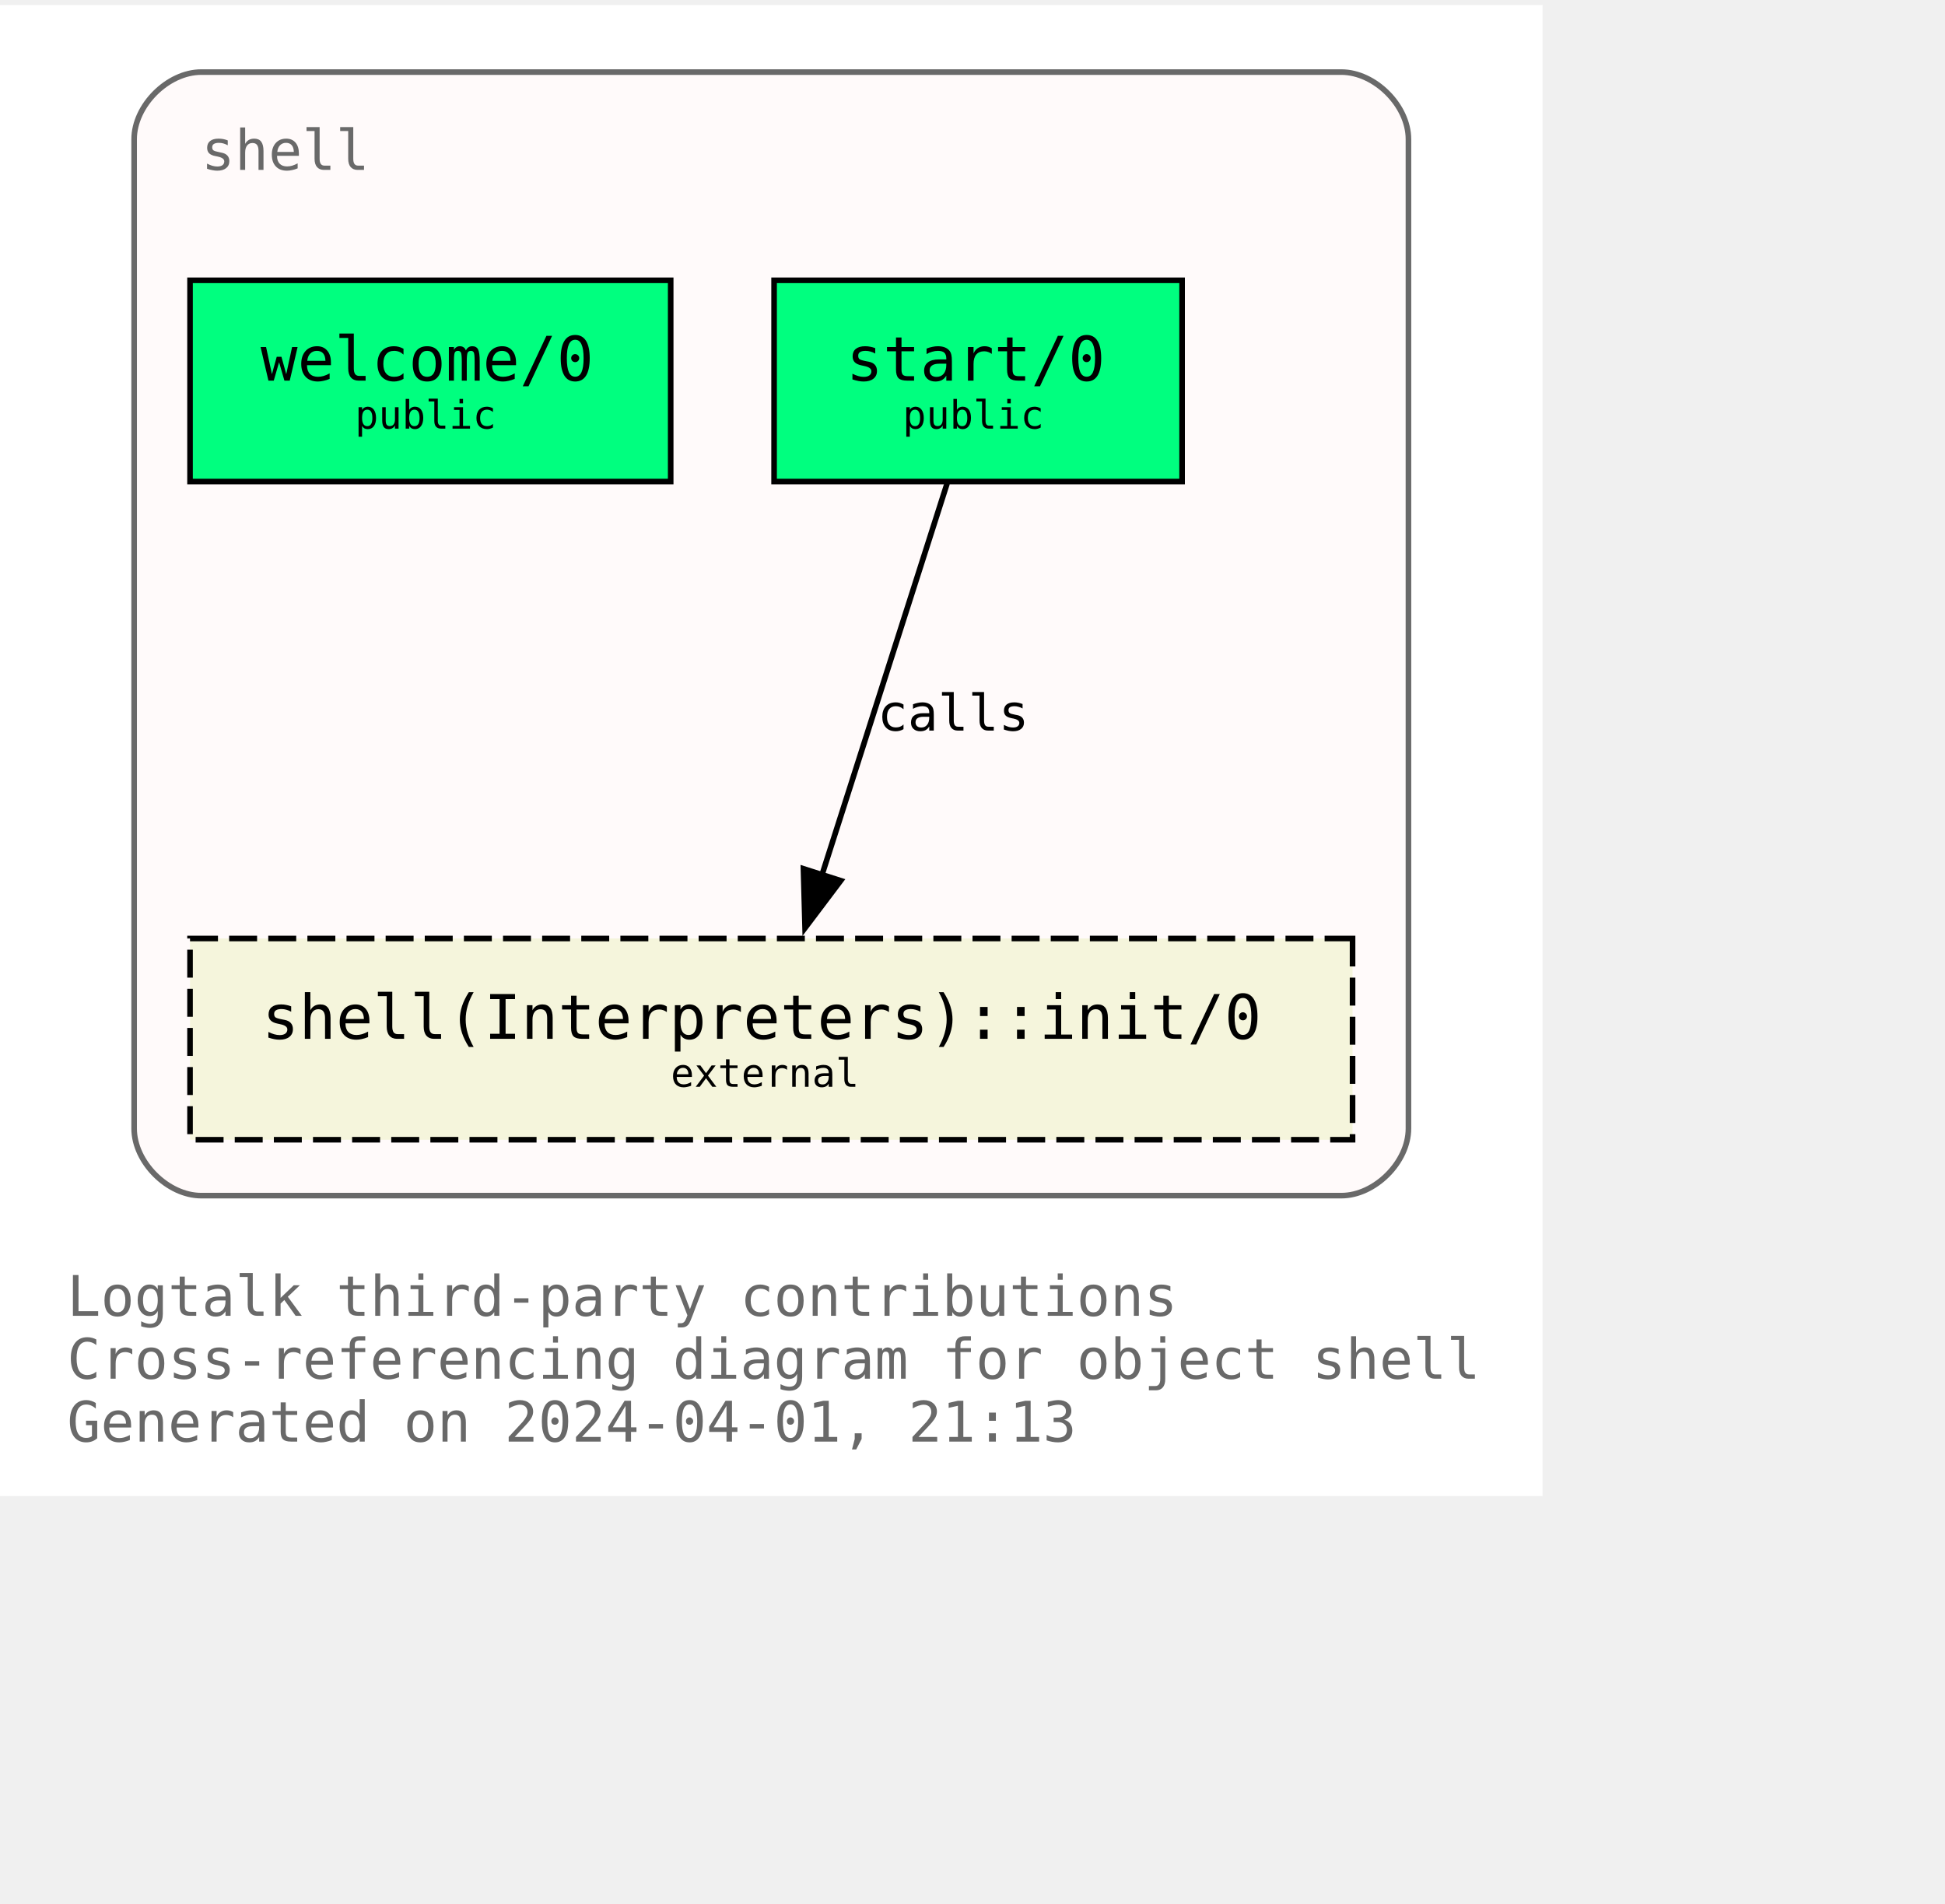
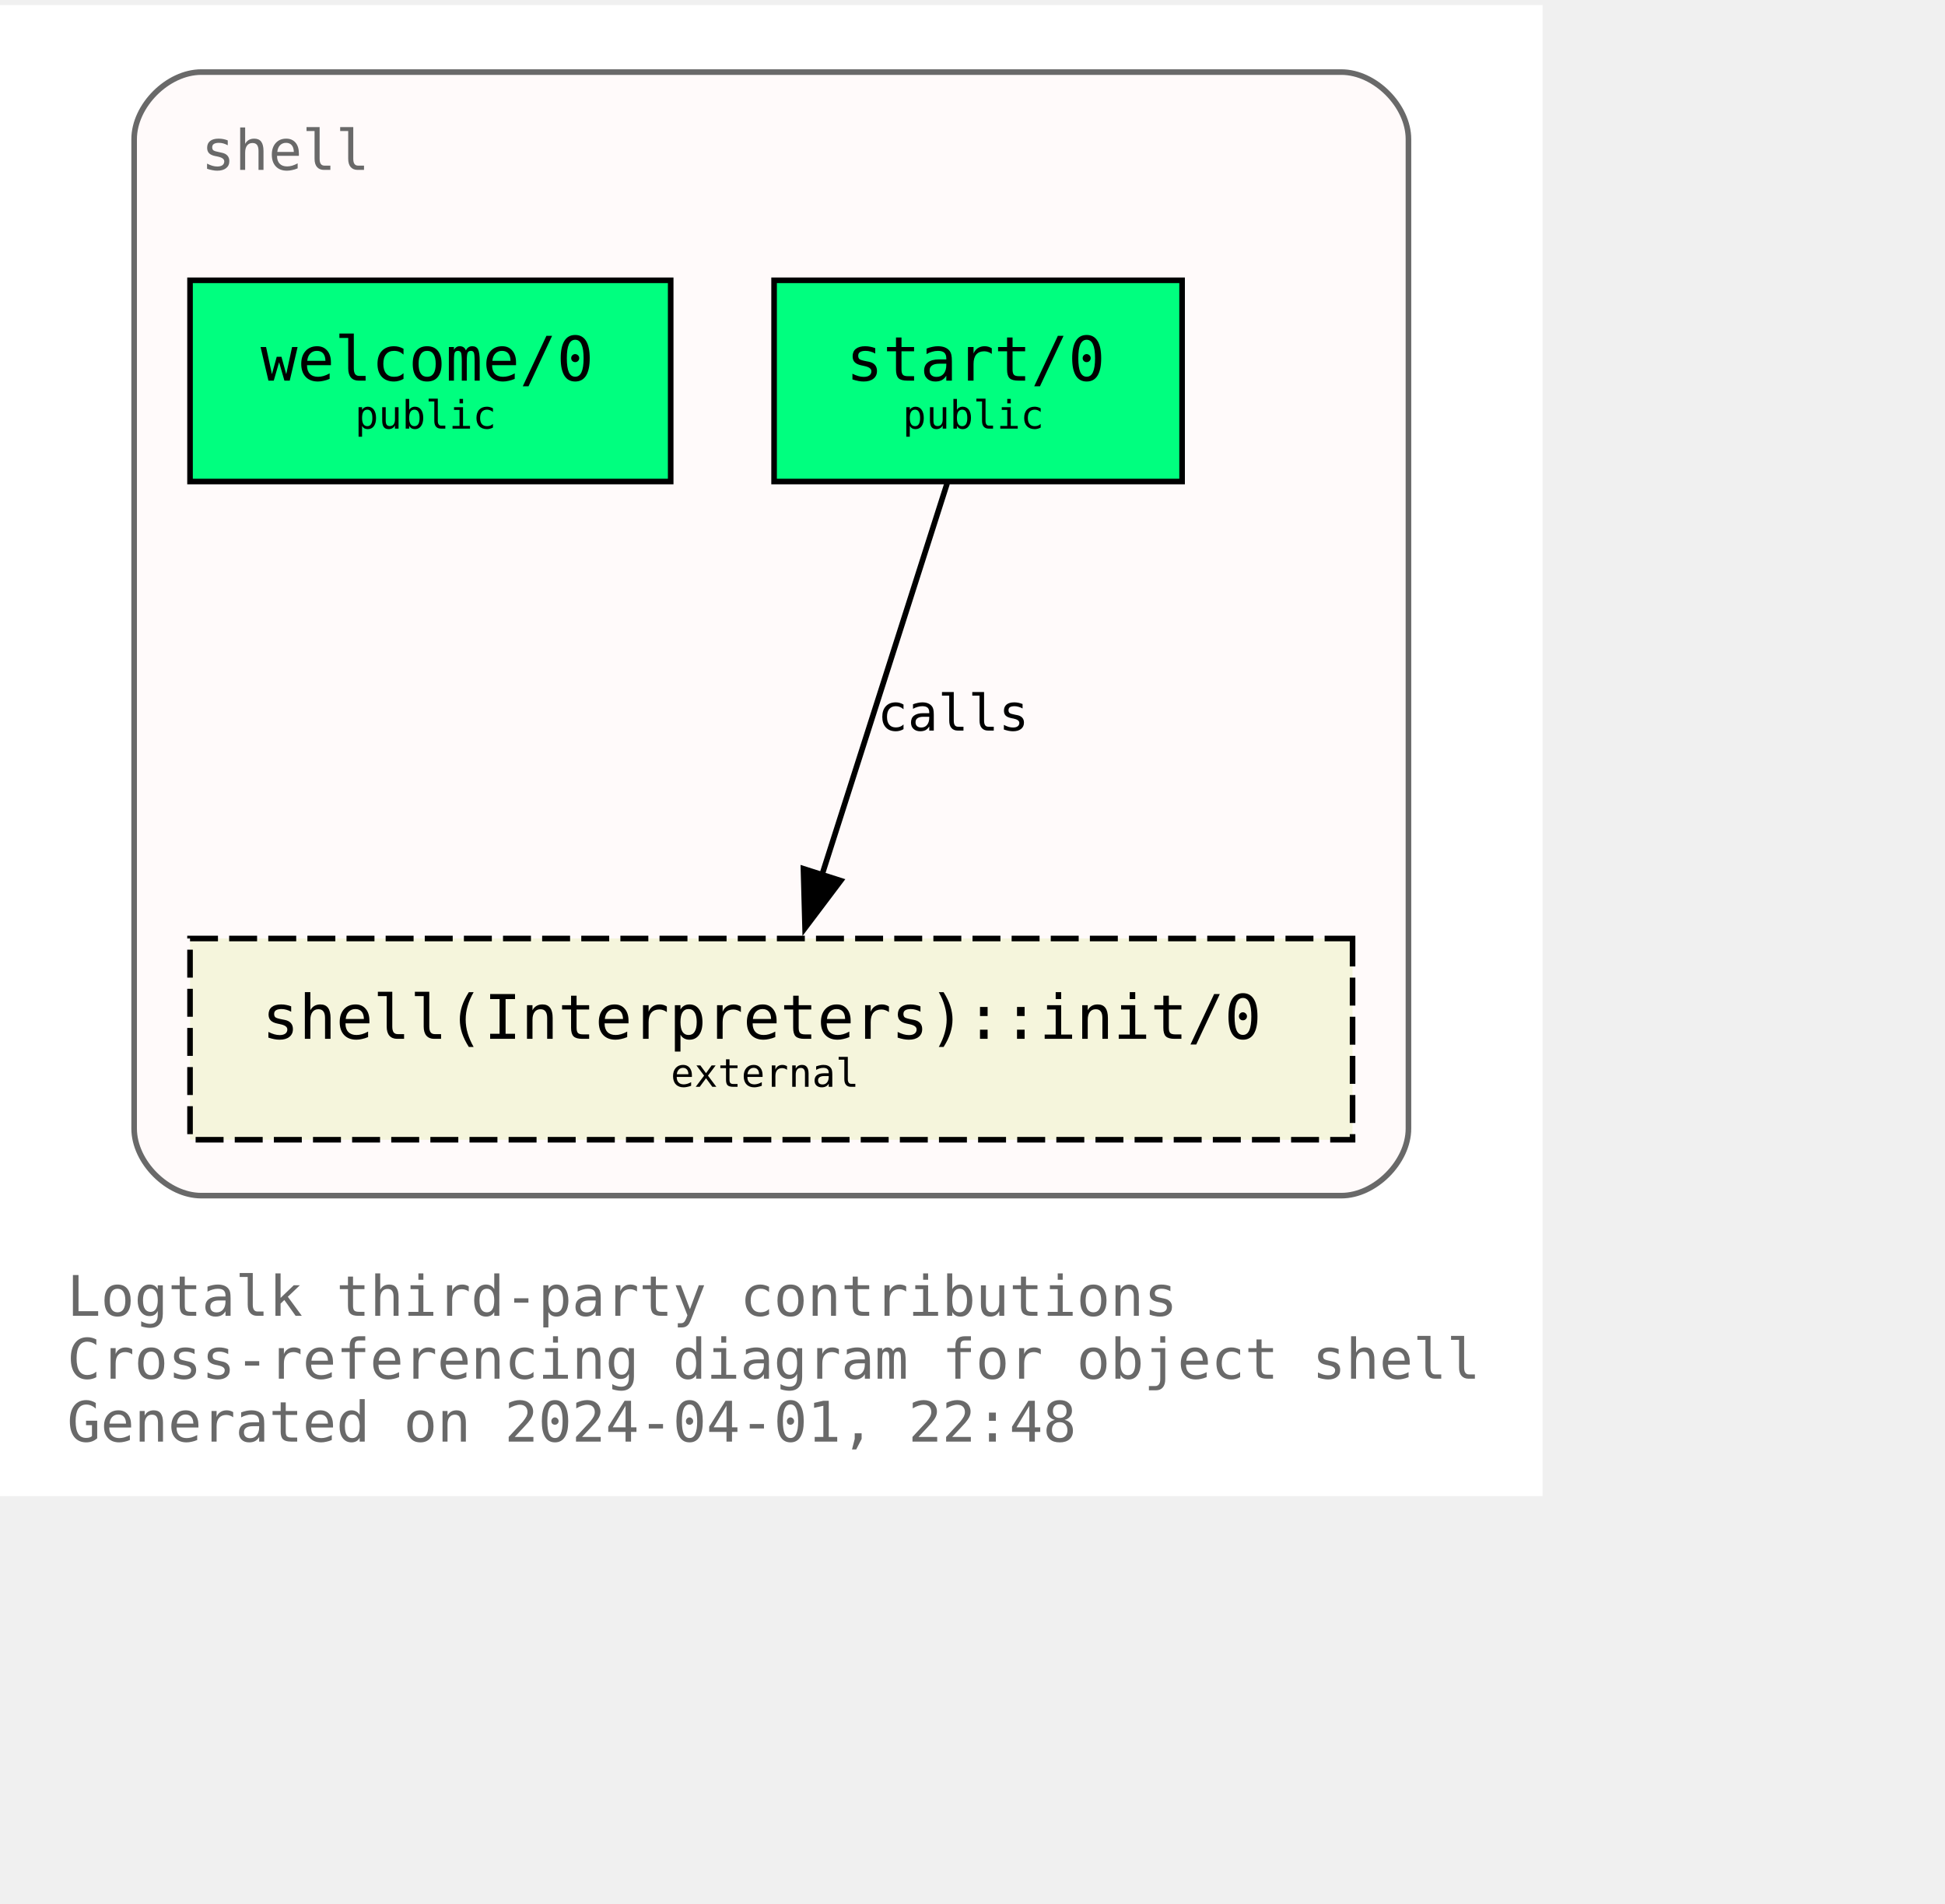
<svg xmlns="http://www.w3.org/2000/svg" xmlns:xlink="http://www.w3.org/1999/xlink" width="420pt" height="411pt" viewBox="72.00 72.00 348.00 338.75">
  <g id="graph0" class="graph" transform="scale(1 1) rotate(0) translate(76 334.75)">
    <polygon fill="white" stroke="none" points="-4,4 -4,-262.75 272,-262.75 272,4 -4,4" />
    <text text-anchor="start" x="8" y="-28.25" font-family="Monospace" font-size="10.00" fill="dimgray">Logtalk third-party contributions</text>
    <text text-anchor="start" x="8" y="-17" font-family="Monospace" font-size="10.00" fill="dimgray">Cross-referencing diagram for object shell</text>
-     <text text-anchor="start" x="8" y="-5.75" font-family="Monospace" font-size="10.00" fill="dimgray">Generated on 2024-04-01, 21:13</text>
+     <text text-anchor="start" x="8" y="-5.75" font-family="Monospace" font-size="10.00" fill="dimgray">Generated on 2024-04-01, 22:48</text>
    <g id="clust1" class="cluster">
      <g id="a_clust1">
        <a xlink:title="shell">
          <path fill="snow" stroke="dimgray" d="M32,-49.75C32,-49.75 236,-49.75 236,-49.75 242,-49.75 248,-55.75 248,-61.75 248,-61.75 248,-238.75 248,-238.75 248,-244.75 242,-250.75 236,-250.75 236,-250.75 32,-250.75 32,-250.75 26,-250.75 20,-244.75 20,-238.75 20,-238.75 20,-61.75 20,-61.75 20,-55.75 26,-49.75 32,-49.75" />
          <g id="a_clust1_0">
-             <a xlink:href="https://github.com/LogtalkDotOrg/logtalk3/tree/023b74fd5f8e705ff02a846fe43ba9b6cd2825b7/contributions/verdi_neruda/shell.lgt" xlink:title="https://github.com/LogtalkDotOrg/logtalk3/tree/023b74fd5f8e705ff02a846fe43ba9b6cd2825b7/contributions/verdi_neruda/shell.lgt">
+             <a xlink:href="https://github.com/LogtalkDotOrg/logtalk3/tree/c5651691782069bea6d47a22ab89f5640f7563d7/contributions/verdi_neruda/shell.lgt" xlink:title="https://github.com/LogtalkDotOrg/logtalk3/tree/c5651691782069bea6d47a22ab89f5640f7563d7/contributions/verdi_neruda/shell.lgt">
              <text text-anchor="start" x="32" y="-233.25" font-family="Monospace" font-size="10.00" fill="dimgray">shell</text>
            </a>
          </g>
        </a>
      </g>
    </g>
    <g id="node1" class="node">
      <g id="a_node1">
-         <a xlink:href="https://github.com/LogtalkDotOrg/logtalk3/tree/023b74fd5f8e705ff02a846fe43ba9b6cd2825b7/contributions/verdi_neruda/shell.lgt#L346" xlink:title="https://github.com/LogtalkDotOrg/logtalk3/tree/023b74fd5f8e705ff02a846fe43ba9b6cd2825b7/contributions/verdi_neruda/shell.lgt#L346">
+         <a xlink:href="https://github.com/LogtalkDotOrg/logtalk3/tree/c5651691782069bea6d47a22ab89f5640f7563d7/contributions/verdi_neruda/shell.lgt#L346" xlink:title="https://github.com/LogtalkDotOrg/logtalk3/tree/c5651691782069bea6d47a22ab89f5640f7563d7/contributions/verdi_neruda/shell.lgt#L346">
          <polygon fill="springgreen" stroke="black" points="116,-213.5 30,-213.5 30,-177.5 116,-177.5 116,-213.5" />
          <text text-anchor="start" x="37.88" y="-196.32" font-family="Monospace" font-size="9.00"> </text>
          <text text-anchor="start" x="42.62" y="-195.55" font-family="Monospace" font-size="11.00">welcome/0</text>
          <text text-anchor="start" x="102.88" y="-196.32" font-family="Monospace" font-size="9.00"> </text>
          <text text-anchor="start" x="37.88" y="-185.45" font-family="Monospace" font-size="9.00"> </text>
          <text text-anchor="start" x="59.5" y="-186.97" font-family="Monospace" font-size="7.00">public</text>
          <text text-anchor="start" x="102.88" y="-185.45" font-family="Monospace" font-size="9.00"> </text>
        </a>
      </g>
    </g>
    <g id="node2" class="node">
      <g id="a_node2">
-         <a xlink:href="https://github.com/LogtalkDotOrg/logtalk3/tree/023b74fd5f8e705ff02a846fe43ba9b6cd2825b7/contributions/verdi_neruda/shell.lgt#L358" xlink:title="https://github.com/LogtalkDotOrg/logtalk3/tree/023b74fd5f8e705ff02a846fe43ba9b6cd2825b7/contributions/verdi_neruda/shell.lgt#L358">
+         <a xlink:href="https://github.com/LogtalkDotOrg/logtalk3/tree/c5651691782069bea6d47a22ab89f5640f7563d7/contributions/verdi_neruda/shell.lgt#L358" xlink:title="https://github.com/LogtalkDotOrg/logtalk3/tree/c5651691782069bea6d47a22ab89f5640f7563d7/contributions/verdi_neruda/shell.lgt#L358">
          <polygon fill="springgreen" stroke="black" points="207.5,-213.5 134.5,-213.5 134.5,-177.5 207.5,-177.5 207.5,-213.5" />
          <text text-anchor="start" x="142.38" y="-196.32" font-family="Monospace" font-size="9.00"> </text>
          <text text-anchor="start" x="147.38" y="-195.55" font-family="Monospace" font-size="11.00">start/0</text>
          <text text-anchor="start" x="194.38" y="-196.32" font-family="Monospace" font-size="9.00"> </text>
          <text text-anchor="start" x="142.38" y="-185.45" font-family="Monospace" font-size="9.00"> </text>
          <text text-anchor="start" x="157.5" y="-186.97" font-family="Monospace" font-size="7.00">public</text>
          <text text-anchor="start" x="194.38" y="-185.45" font-family="Monospace" font-size="9.00"> </text>
        </a>
      </g>
    </g>
    <g id="node3" class="node">
      <g id="a_node3">
        <a xlink:href="https://logtalk.org/library/shell_1.html#init-0" xlink:title="https://logtalk.org/library/shell_1.html#init-0">
          <polygon fill="beige" stroke="black" stroke-dasharray="5,2" points="238,-95.75 30,-95.75 30,-59.75 238,-59.75 238,-95.75" />
          <text text-anchor="start" x="37.88" y="-78.58" font-family="Monospace" font-size="9.00"> </text>
          <text text-anchor="start" x="42.88" y="-77.8" font-family="Monospace" font-size="11.00">shell(Interpreters)::init/0</text>
          <text text-anchor="start" x="224.88" y="-78.58" font-family="Monospace" font-size="9.00"> </text>
          <text text-anchor="start" x="37.88" y="-67.7" font-family="Monospace" font-size="9.00"> </text>
          <text text-anchor="start" x="116" y="-69.22" font-family="Monospace" font-size="7.00">external</text>
          <text text-anchor="start" x="224.88" y="-67.7" font-family="Monospace" font-size="9.00"> </text>
        </a>
      </g>
    </g>
    <g id="edge1" class="edge">
      <g id="a_edge1">
-         <a xlink:href="https://github.com/LogtalkDotOrg/logtalk3/tree/023b74fd5f8e705ff02a846fe43ba9b6cd2825b7/contributions/verdi_neruda/shell.lgt#L360" xlink:title="calls">
+         <a xlink:href="https://github.com/LogtalkDotOrg/logtalk3/tree/c5651691782069bea6d47a22ab89f5640f7563d7/contributions/verdi_neruda/shell.lgt#L360" xlink:title="calls">
          <path fill="none" stroke="black" d="M165.46,-177.17C159.55,-158.67 150.09,-129.07 143.08,-107.16" />
          <polygon fill="black" stroke="black" points="146.42,-106.1 140.04,-97.64 139.75,-108.23 146.42,-106.1" />
        </a>
      </g>
      <g id="a_edge1-label">
-         <a xlink:href="https://github.com/LogtalkDotOrg/logtalk3/tree/023b74fd5f8e705ff02a846fe43ba9b6cd2825b7/contributions/verdi_neruda/shell.lgt#L360" xlink:title="https://github.com/LogtalkDotOrg/logtalk3/tree/023b74fd5f8e705ff02a846fe43ba9b6cd2825b7/contributions/verdi_neruda/shell.lgt#L360">
+         <a xlink:href="https://github.com/LogtalkDotOrg/logtalk3/tree/c5651691782069bea6d47a22ab89f5640f7563d7/contributions/verdi_neruda/shell.lgt#L360" xlink:title="https://github.com/LogtalkDotOrg/logtalk3/tree/c5651691782069bea6d47a22ab89f5640f7563d7/contributions/verdi_neruda/shell.lgt#L360">
          <text text-anchor="start" x="153" y="-132.95" font-family="Monospace" font-size="9.00">calls</text>
        </a>
      </g>
    </g>
  </g>
</svg>
